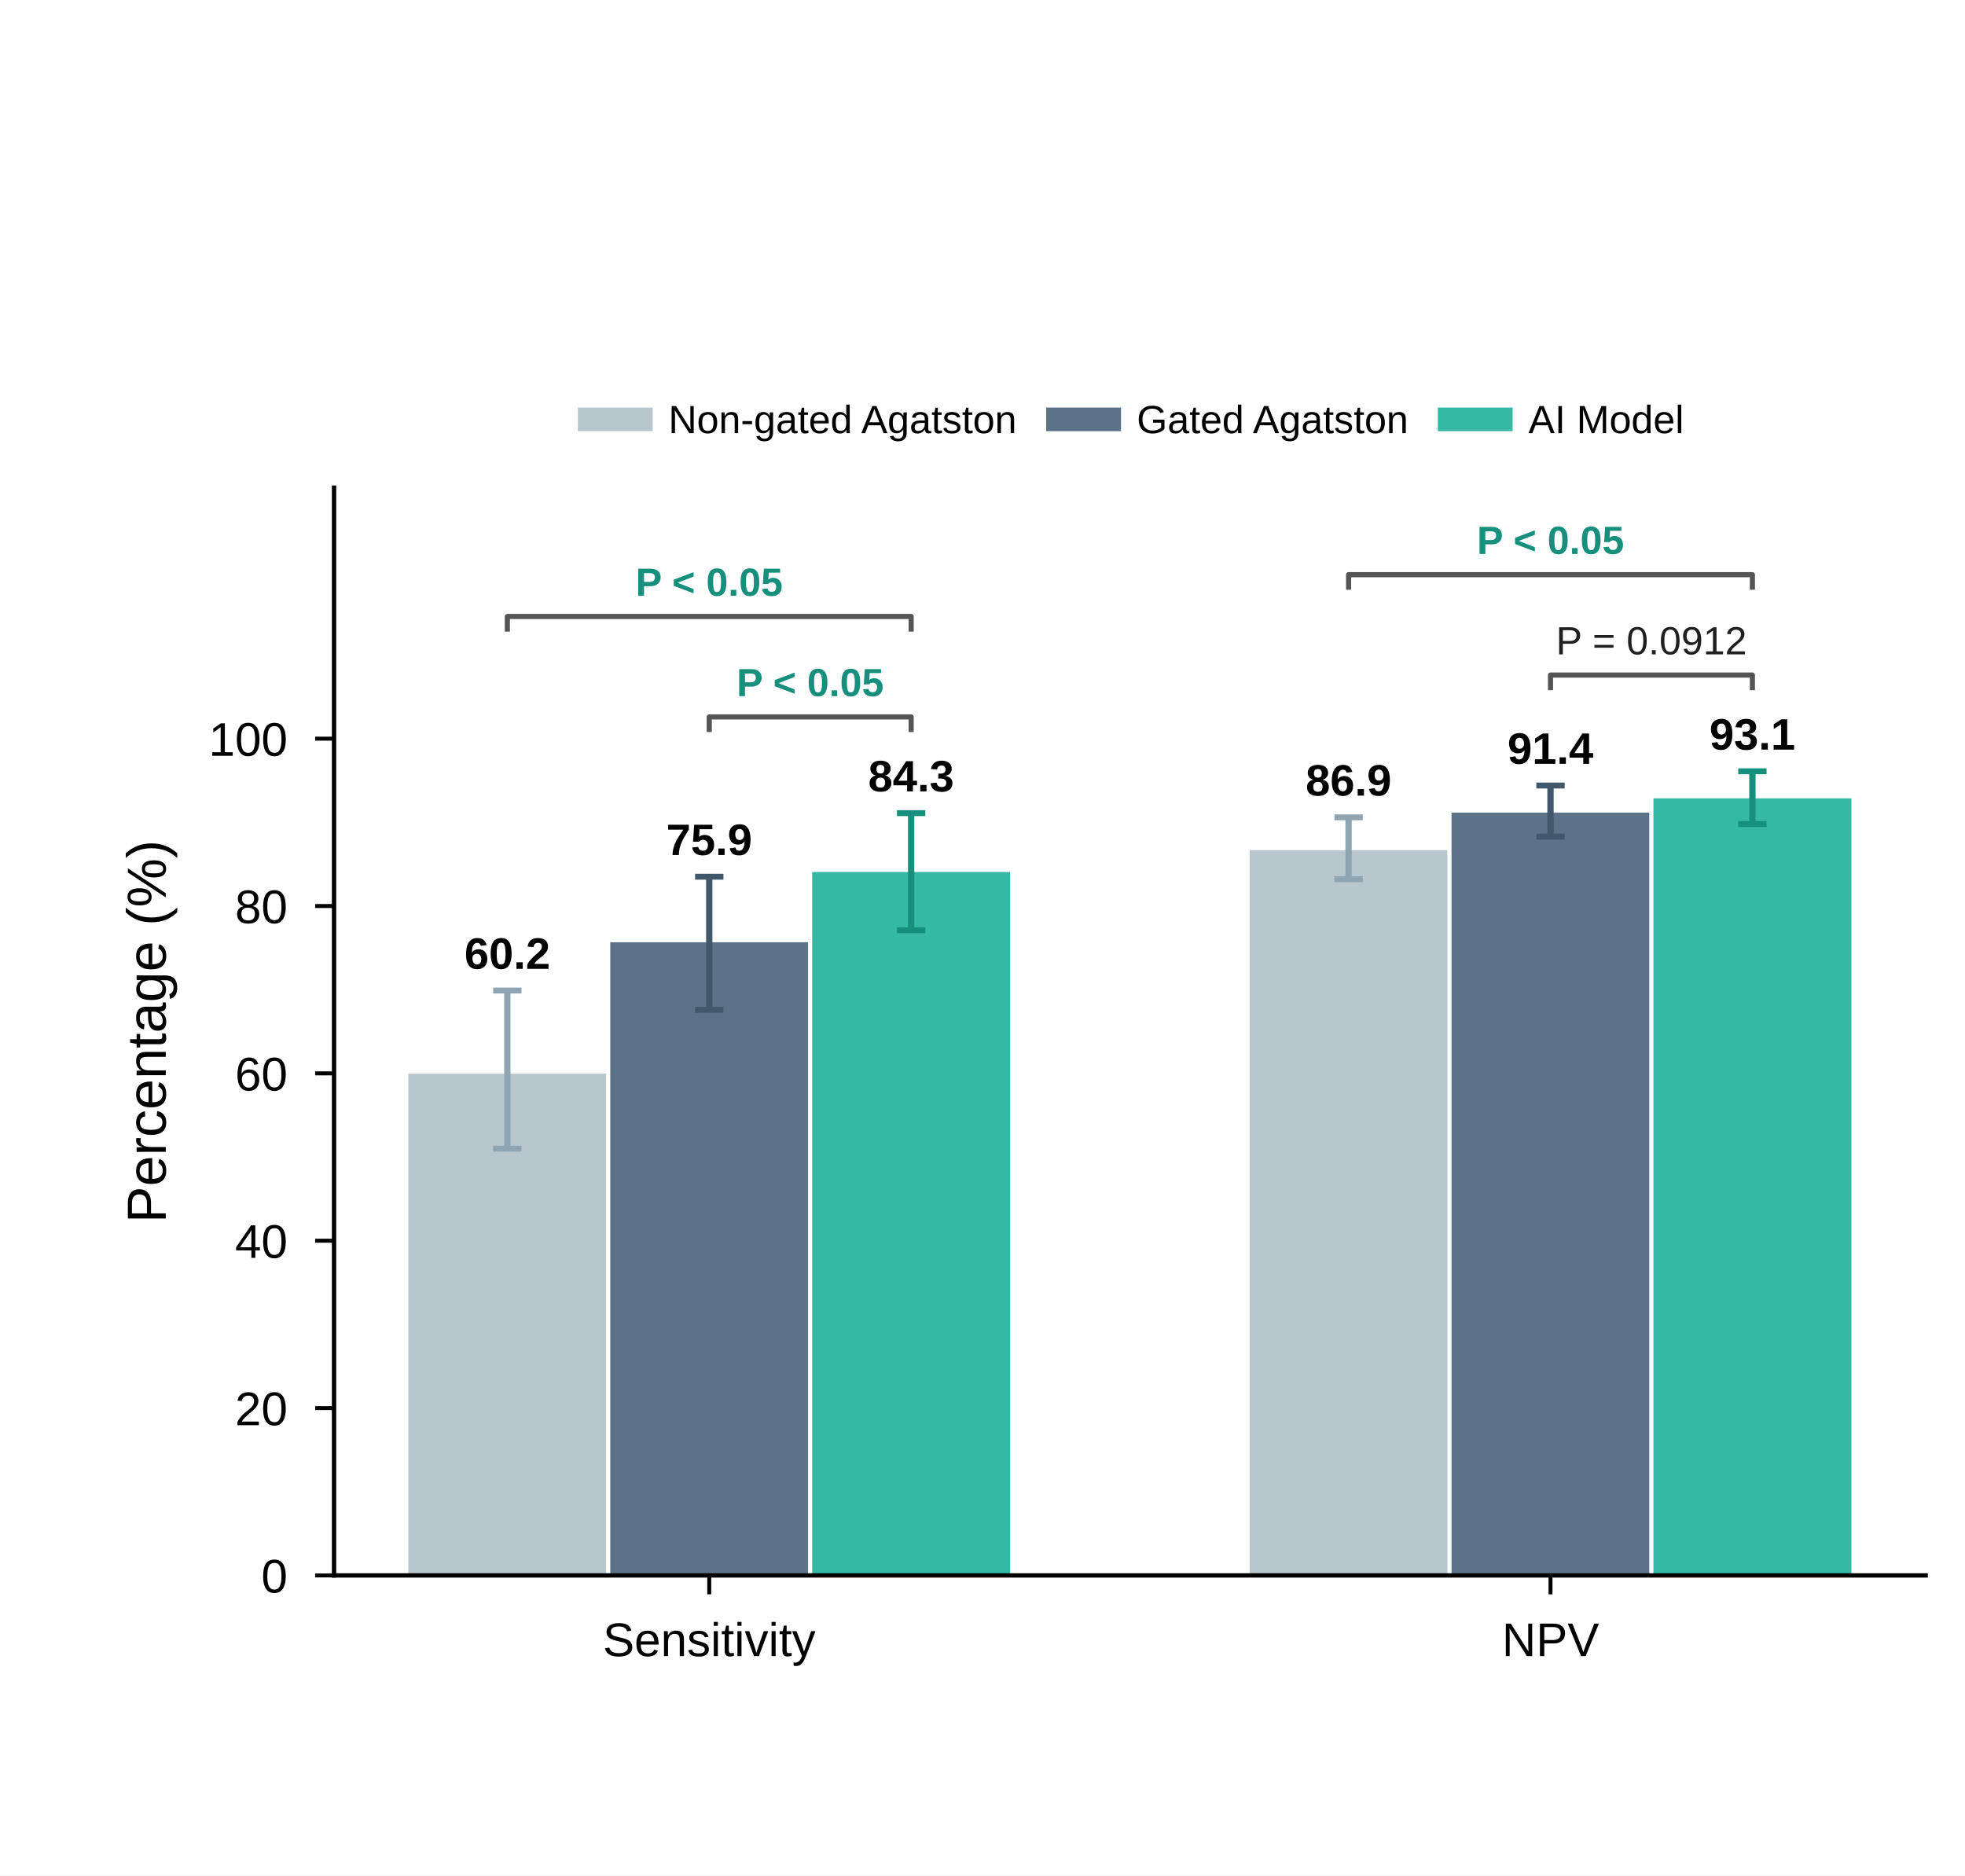
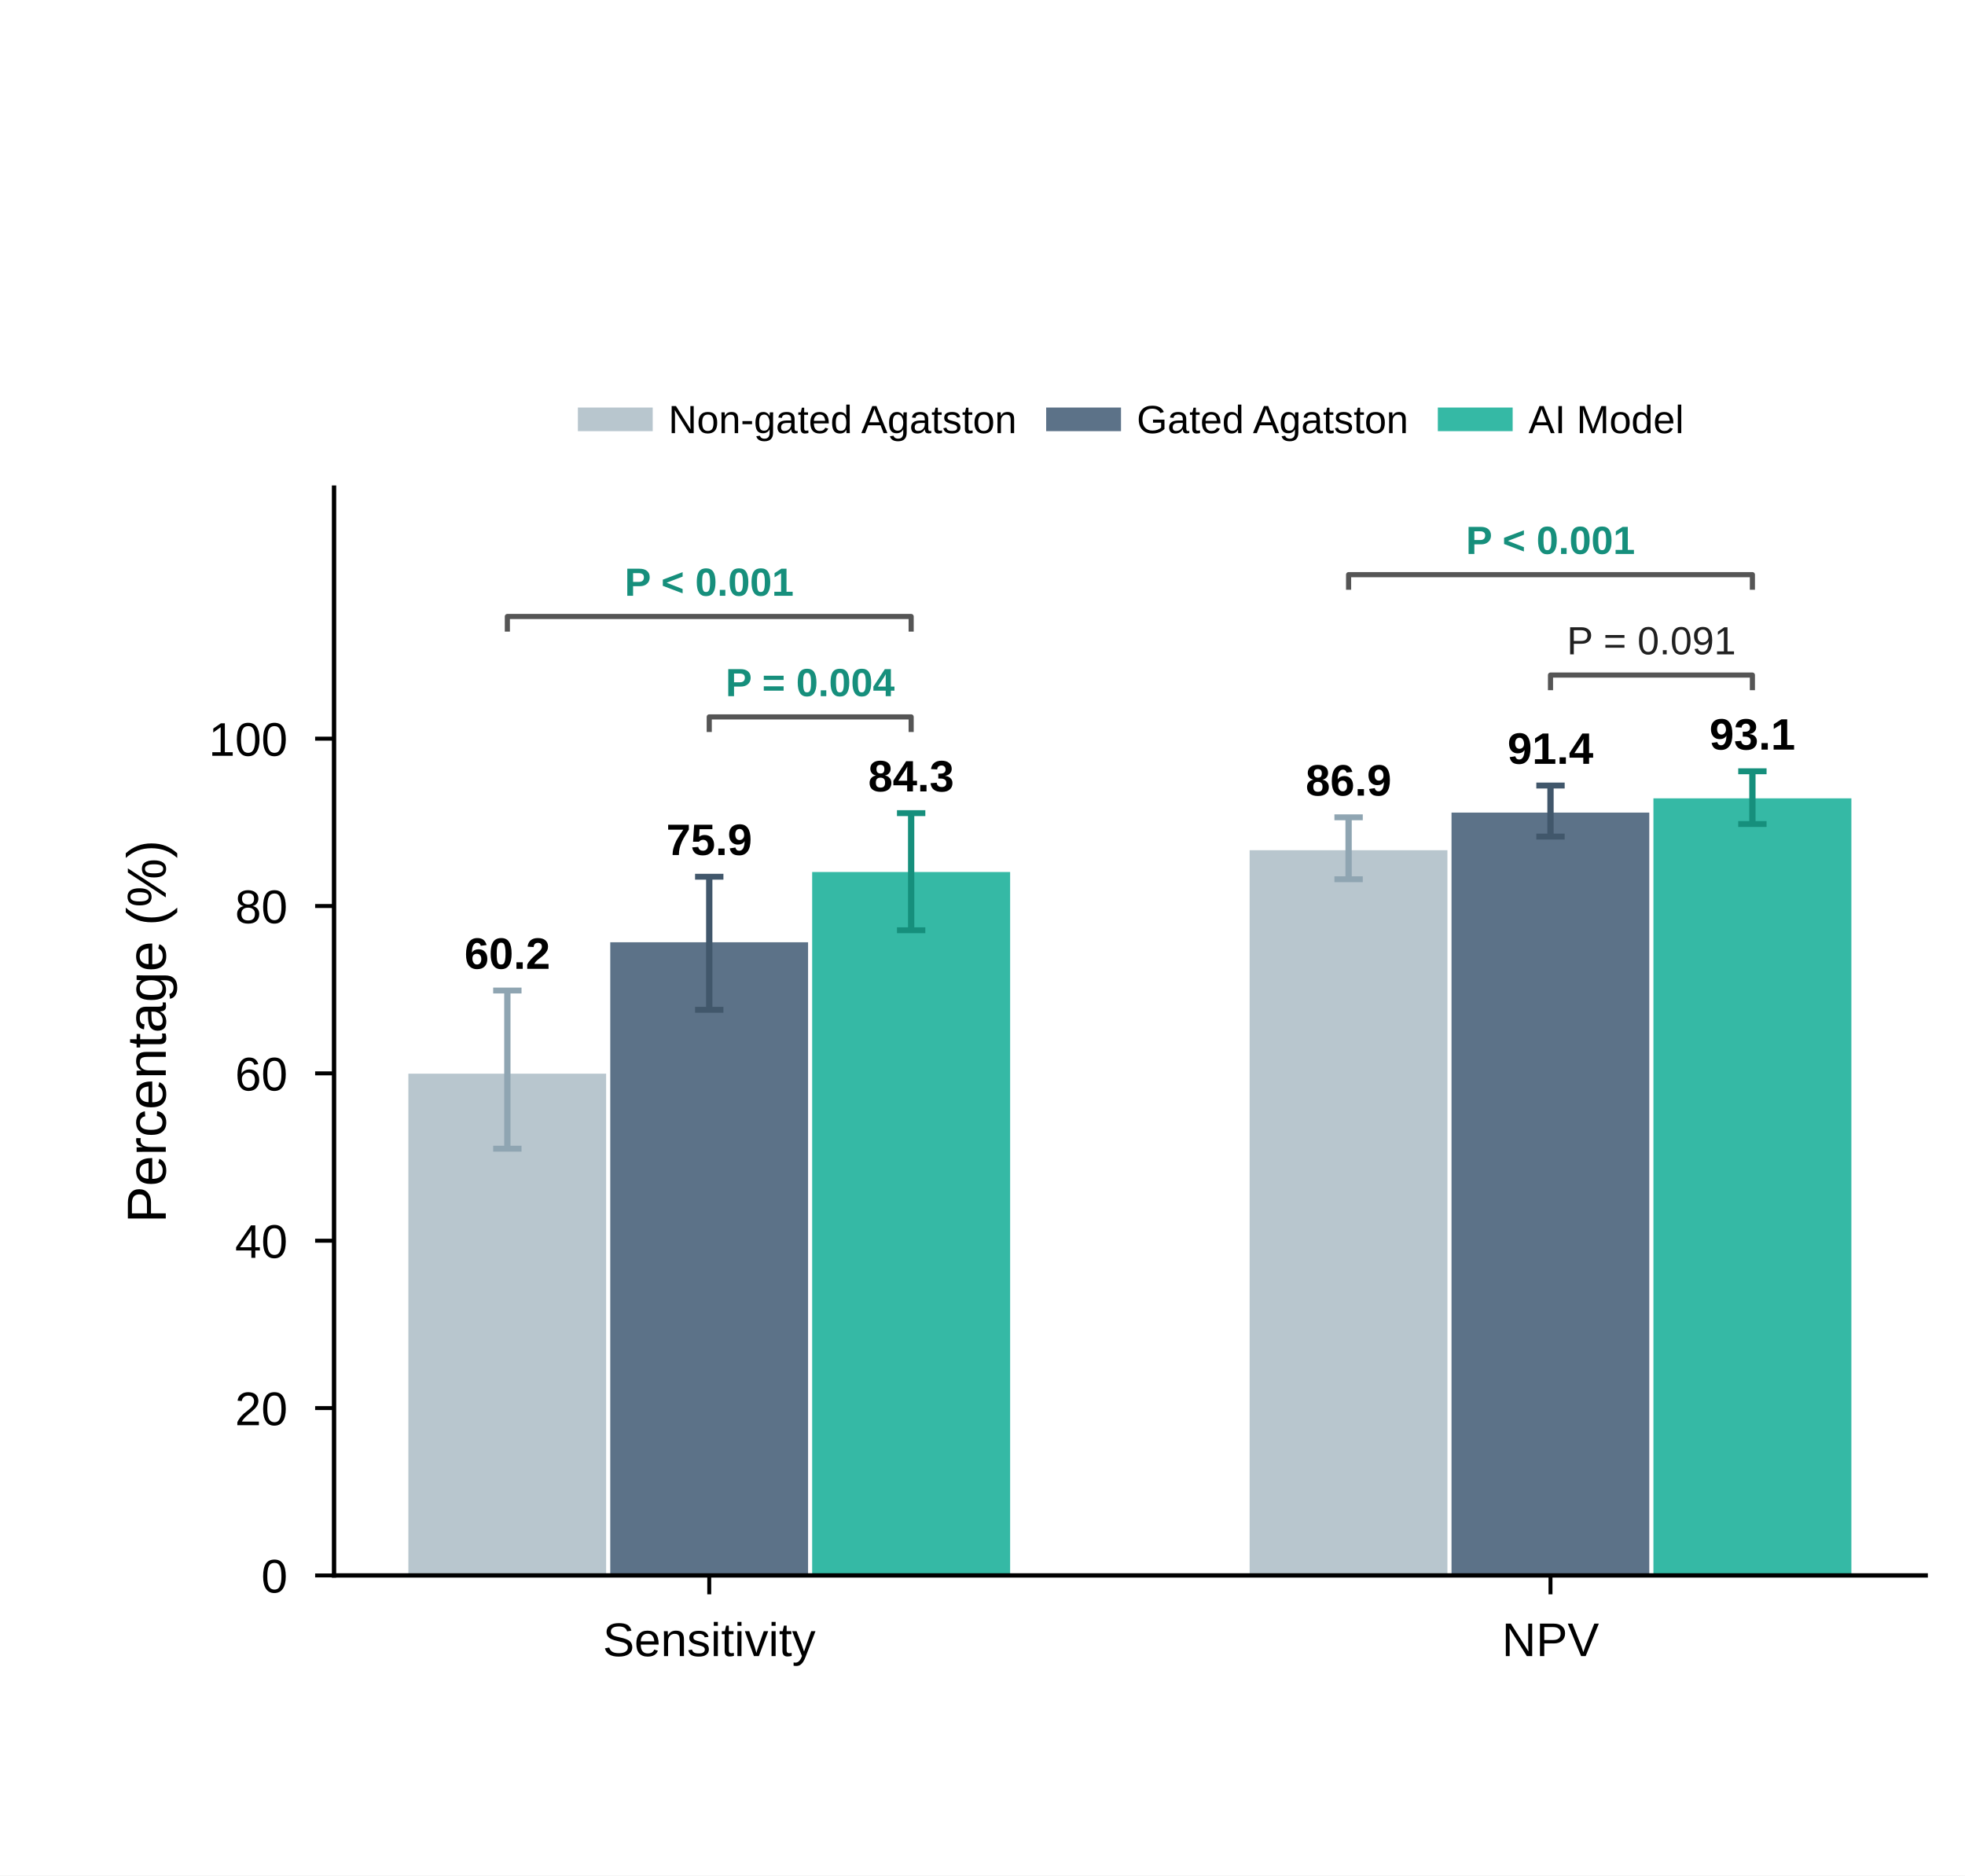
<svg xmlns="http://www.w3.org/2000/svg" xmlns:xlink="http://www.w3.org/1999/xlink" width="249.449pt" height="238.11pt" viewBox="0 0 249.449 238.11" version="1.1">
  <defs>
    <style type="text/css">*{stroke-linejoin: round; stroke-linecap: butt}</style>
  </defs>
  <g id="figure_1">
    <g id="patch_1">
      <path d="M 0 238.11  L 249.449 238.11  L 249.449 0  L 0 0  z " style="fill: #ffffff" />
    </g>
    <g id="axes_1">
      <g id="patch_2">
        <path d="M 42.406 200.013  L 244.46 200.013  L 244.46 61.909  L 42.406 61.909  z " style="fill: #ffffff" />
      </g>
      <g id="matplotlib.axis_1">
        <g id="xtick_1">
          <g id="line2d_1">
            <defs>
-               <path id="m7189336324" d="M 0 0  L 0 2.4  " style="stroke: #000000; stroke-width: 0.5" />
+               <path id="ma370930293" d="M 0 0  L 0 2.4  " style="stroke: #000000; stroke-width: 0.5" />
            </defs>
            <g>
-               <use xlink:href="#m7189336324" x="90.036" y="200.013" style="stroke: #000000; stroke-width: 0.5" />
+               <use xlink:href="#ma370930293" x="90.036" y="200.013" style="stroke: #000000; stroke-width: 0.5" />
            </g>
          </g>
          <g id="text_1">
            <text style="font-size: 6px; font-family: 'Arial', 'Helvetica', 'Liberation Sans', sans-serif; text-anchor: middle" x="90.036" y="210.261" transform="rotate(-0 90.03626 210.2607)">Sensitivity</text>
          </g>
        </g>
        <g id="xtick_2">
          <g id="line2d_2">
            <g>
-               <use xlink:href="#m7189336324" x="196.83" y="200.013" style="stroke: #000000; stroke-width: 0.5" />
+               <use xlink:href="#ma370930293" x="196.83" y="200.013" style="stroke: #000000; stroke-width: 0.5" />
            </g>
          </g>
          <g id="text_2">
            <text style="font-size: 6px; font-family: 'Arial', 'Helvetica', 'Liberation Sans', sans-serif; text-anchor: middle" x="196.83" y="210.261" transform="rotate(-0 196.8299 210.2607)">NPV</text>
          </g>
        </g>
      </g>
      <g id="matplotlib.axis_2">
        <g id="ytick_1">
          <g id="line2d_3">
            <defs>
-               <path id="mfc0b8d4e89" d="M 0 0  L -2.4 0  " style="stroke: #000000; stroke-width: 0.5" />
+               <path id="m86d7aa9cea" d="M 0 0  L -2.4 0  " style="stroke: #000000; stroke-width: 0.5" />
            </defs>
            <g>
-               <use xlink:href="#mfc0b8d4e89" x="42.406" y="200.013" style="stroke: #000000; stroke-width: 0.5" />
+               <use xlink:href="#m86d7aa9cea" x="42.406" y="200.013" style="stroke: #000000; stroke-width: 0.5" />
            </g>
          </g>
          <g id="text_3">
            <text style="font-size: 6px; font-family: 'Arial', 'Helvetica', 'Liberation Sans', sans-serif; text-anchor: end" x="36.506" y="202.187" transform="rotate(-0 36.5063 202.1867)">0</text>
          </g>
        </g>
        <g id="ytick_2">
          <g id="line2d_4">
            <g>
-               <use xlink:href="#mfc0b8d4e89" x="42.406" y="178.766" style="stroke: #000000; stroke-width: 0.5" />
+               <use xlink:href="#m86d7aa9cea" x="42.406" y="178.766" style="stroke: #000000; stroke-width: 0.5" />
            </g>
          </g>
          <g id="text_4">
            <text style="font-size: 6px; font-family: 'Arial', 'Helvetica', 'Liberation Sans', sans-serif; text-anchor: end" x="36.506" y="180.94" transform="rotate(-0 36.5063 180.9399)">20</text>
          </g>
        </g>
        <g id="ytick_3">
          <g id="line2d_5">
            <g>
-               <use xlink:href="#mfc0b8d4e89" x="42.406" y="157.519" style="stroke: #000000; stroke-width: 0.5" />
+               <use xlink:href="#m86d7aa9cea" x="42.406" y="157.519" style="stroke: #000000; stroke-width: 0.5" />
            </g>
          </g>
          <g id="text_5">
            <text style="font-size: 6px; font-family: 'Arial', 'Helvetica', 'Liberation Sans', sans-serif; text-anchor: end" x="36.506" y="159.693" transform="rotate(-0 36.5063 159.6931)">40</text>
          </g>
        </g>
        <g id="ytick_4">
          <g id="line2d_6">
            <g>
-               <use xlink:href="#mfc0b8d4e89" x="42.406" y="136.272" style="stroke: #000000; stroke-width: 0.5" />
+               <use xlink:href="#m86d7aa9cea" x="42.406" y="136.272" style="stroke: #000000; stroke-width: 0.5" />
            </g>
          </g>
          <g id="text_6">
            <text style="font-size: 6px; font-family: 'Arial', 'Helvetica', 'Liberation Sans', sans-serif; text-anchor: end" x="36.506" y="138.446" transform="rotate(-0 36.5063 138.4464)">60</text>
          </g>
        </g>
        <g id="ytick_5">
          <g id="line2d_7">
            <g>
-               <use xlink:href="#mfc0b8d4e89" x="42.406" y="115.026" style="stroke: #000000; stroke-width: 0.5" />
+               <use xlink:href="#m86d7aa9cea" x="42.406" y="115.026" style="stroke: #000000; stroke-width: 0.5" />
            </g>
          </g>
          <g id="text_7">
            <text style="font-size: 6px; font-family: 'Arial', 'Helvetica', 'Liberation Sans', sans-serif; text-anchor: end" x="36.506" y="117.2" transform="rotate(-0 36.5063 117.1996)">80</text>
          </g>
        </g>
        <g id="ytick_6">
          <g id="line2d_8">
            <g>
-               <use xlink:href="#mfc0b8d4e89" x="42.406" y="93.779" style="stroke: #000000; stroke-width: 0.5" />
+               <use xlink:href="#m86d7aa9cea" x="42.406" y="93.779" style="stroke: #000000; stroke-width: 0.5" />
            </g>
          </g>
          <g id="text_8">
            <text style="font-size: 6px; font-family: 'Arial', 'Helvetica', 'Liberation Sans', sans-serif; text-anchor: end" x="36.506" y="95.953" transform="rotate(-0 36.5063 95.95286)">100</text>
          </g>
        </g>
        <g id="text_9">
          <text style="font-size: 7px; font-family: 'Arial', 'Helvetica', 'Liberation Sans', sans-serif; text-anchor: middle" x="21.044" y="130.961" transform="rotate(-90 21.04411 130.9606)">Percentage (%)</text>
        </g>
      </g>
      <g id="patch_3">
-         <path d="M 51.591 200.013  L 77.221 200.013  L 77.221 136.06  L 51.591 136.06  z " clip-path="url(#p1486c4a14e)" style="fill: #b8c6ce; stroke: #ffffff; stroke-width: 0.5; stroke-linejoin: miter" />
+         <path d="M 51.591 200.013  L 77.221 200.013  L 77.221 136.06  L 51.591 136.06  z " clip-path="url(#p43002cc336)" style="fill: #b8c6ce; stroke: #ffffff; stroke-width: 0.5; stroke-linejoin: miter" />
      </g>
      <g id="patch_4">
-         <path d="M 158.384 200.013  L 184.015 200.013  L 184.015 107.695  L 158.384 107.695  z " clip-path="url(#p1486c4a14e)" style="fill: #b8c6ce; stroke: #ffffff; stroke-width: 0.5; stroke-linejoin: miter" />
+         <path d="M 158.384 200.013  L 184.015 200.013  L 184.015 107.695  L 158.384 107.695  z " clip-path="url(#p43002cc336)" style="fill: #b8c6ce; stroke: #ffffff; stroke-width: 0.5; stroke-linejoin: miter" />
      </g>
      <g id="patch_5">
-         <path d="M 77.221 200.013  L 102.851 200.013  L 102.851 119.381  L 77.221 119.381  z " clip-path="url(#p1486c4a14e)" style="fill: #5c7288; stroke: #ffffff; stroke-width: 0.5; stroke-linejoin: miter" />
+         <path d="M 77.221 200.013  L 102.851 200.013  L 102.851 119.381  L 77.221 119.381  z " clip-path="url(#p43002cc336)" style="fill: #5c7288; stroke: #ffffff; stroke-width: 0.5; stroke-linejoin: miter" />
      </g>
      <g id="patch_6">
-         <path d="M 184.015 200.013  L 209.645 200.013  L 209.645 102.915  L 184.015 102.915  z " clip-path="url(#p1486c4a14e)" style="fill: #5c7288; stroke: #ffffff; stroke-width: 0.5; stroke-linejoin: miter" />
+         <path d="M 184.015 200.013  L 209.645 200.013  L 209.645 102.915  L 184.015 102.915  z " clip-path="url(#p43002cc336)" style="fill: #5c7288; stroke: #ffffff; stroke-width: 0.5; stroke-linejoin: miter" />
      </g>
      <g id="patch_7">
-         <path d="M 102.851 200.013  L 128.482 200.013  L 128.482 110.458  L 102.851 110.458  z " clip-path="url(#p1486c4a14e)" style="fill: #35b9a5; stroke: #ffffff; stroke-width: 0.5; stroke-linejoin: miter" />
+         <path d="M 102.851 200.013  L 128.482 200.013  L 128.482 110.458  L 102.851 110.458  z " clip-path="url(#p43002cc336)" style="fill: #35b9a5; stroke: #ffffff; stroke-width: 0.5; stroke-linejoin: miter" />
      </g>
      <g id="patch_8">
-         <path d="M 209.645 200.013  L 235.276 200.013  L 235.276 101.109  L 209.645 101.109  z " clip-path="url(#p1486c4a14e)" style="fill: #35b9a5; stroke: #ffffff; stroke-width: 0.5; stroke-linejoin: miter" />
+         <path d="M 209.645 200.013  L 235.276 200.013  L 235.276 101.109  L 209.645 101.109  z " clip-path="url(#p43002cc336)" style="fill: #35b9a5; stroke: #ffffff; stroke-width: 0.5; stroke-linejoin: miter" />
      </g>
      <g id="line2d_9">
        <path d="M 90.036 92.61  L 90.036 91.017  L 115.667 91.017  L 115.667 92.61  " style="fill: none; stroke: #555555; stroke-width: 0.65; stroke-linecap: square" />
      </g>
      <g id="line2d_10">
        <path d="M 64.406 79.862  L 64.406 78.269  L 115.667 78.269  L 115.667 79.862  " style="fill: none; stroke: #555555; stroke-width: 0.65; stroke-linecap: square" />
      </g>
      <g id="line2d_11">
        <path d="M 196.83 87.299  L 196.83 85.705  L 222.46 85.705  L 222.46 87.299  " style="fill: none; stroke: #555555; stroke-width: 0.65; stroke-linecap: square" />
      </g>
      <g id="line2d_12">
        <path d="M 171.199 74.55  L 171.199 72.957  L 222.46 72.957  L 222.46 74.55  " style="fill: none; stroke: #555555; stroke-width: 0.65; stroke-linecap: square" />
      </g>
      <g id="patch_9">
        <path d="M 42.406 200.013  L 42.406 61.909  " style="fill: none; stroke: #000000; stroke-width: 0.55; stroke-linejoin: miter; stroke-linecap: square" />
      </g>
      <g id="patch_10">
        <path d="M 42.406 200.013  L 244.46 200.013  " style="fill: none; stroke: #000000; stroke-width: 0.55; stroke-linejoin: miter; stroke-linecap: square" />
      </g>
      <g id="text_10">
        <text style="font-weight: 700; font-size: 5.6px; font-family: 'Arial', 'Helvetica', 'Liberation Sans', sans-serif; text-anchor: middle" x="64.406" y="123" transform="rotate(-0 64.40579 122.9997)">60.2</text>
      </g>
      <g id="text_11">
        <text style="font-weight: 700; font-size: 5.6px; font-family: 'Arial', 'Helvetica', 'Liberation Sans', sans-serif; text-anchor: middle" x="171.199" y="101.009" transform="rotate(-0 171.1994 101.0093)">86.9</text>
      </g>
      <g id="text_12">
        <text style="font-weight: 700; font-size: 5.6px; font-family: 'Arial', 'Helvetica', 'Liberation Sans', sans-serif; text-anchor: middle" x="90.036" y="108.552" transform="rotate(-0 90.03626 108.5519)">75.9</text>
      </g>
      <g id="text_13">
        <text style="font-weight: 700; font-size: 5.6px; font-family: 'Arial', 'Helvetica', 'Liberation Sans', sans-serif; text-anchor: middle" x="196.83" y="96.972" transform="rotate(-0 196.8299 96.97239)">91.4</text>
      </g>
      <g id="text_14">
        <text style="font-weight: 700; font-size: 5.6px; font-family: 'Arial', 'Helvetica', 'Liberation Sans', sans-serif; text-anchor: middle" x="115.667" y="100.478" transform="rotate(-0 115.6667 100.4781)">84.3</text>
      </g>
      <g id="text_15">
        <text style="font-weight: 700; font-size: 5.6px; font-family: 'Arial', 'Helvetica', 'Liberation Sans', sans-serif; text-anchor: middle" x="222.46" y="95.166" transform="rotate(-0 222.4604 95.16641)">93.1</text>
      </g>
      <g id="text_16">
-         <text style="font-weight: 700; font-size: 5px; font-family: 'Arial', 'Helvetica', 'Liberation Sans', sans-serif; text-anchor: middle; fill: #168f7c" x="102.851" y="88.386" transform="rotate(-0 102.8515 88.38572)">P &lt; 0.05</text>
+         <text style="font-weight: 700; font-size: 5px; font-family: 'Arial', 'Helvetica', 'Liberation Sans', sans-serif; text-anchor: middle; fill: #168f7c" x="102.851" y="88.386" transform="rotate(-0 102.8515 88.38572)">P = 0.004</text>
      </g>
      <g id="text_17">
-         <text style="font-weight: 700; font-size: 5px; font-family: 'Arial', 'Helvetica', 'Liberation Sans', sans-serif; text-anchor: middle; fill: #168f7c" x="90.036" y="75.638" transform="rotate(-0 90.03626 75.63766)">P &lt; 0.05</text>
+         <text style="font-weight: 700; font-size: 5px; font-family: 'Arial', 'Helvetica', 'Liberation Sans', sans-serif; text-anchor: middle; fill: #168f7c" x="90.036" y="75.638" transform="rotate(-0 90.03626 75.63766)">P &lt; 0.001</text>
      </g>
      <g id="text_18">
-         <text style="font-size: 5px; font-family: 'Arial', 'Helvetica', 'Liberation Sans', sans-serif; text-anchor: middle; fill: #202020" x="209.645" y="83.074" transform="rotate(-0 209.6451 83.07403)">P = 0.0912</text>
+         <text style="font-size: 5px; font-family: 'Arial', 'Helvetica', 'Liberation Sans', sans-serif; text-anchor: middle; fill: #202020" x="209.645" y="83.074" transform="rotate(-0 209.6451 83.07403)">P = 0.091</text>
      </g>
      <g id="text_19">
-         <text style="font-weight: 700; font-size: 5px; font-family: 'Arial', 'Helvetica', 'Liberation Sans', sans-serif; text-anchor: middle; fill: #168f7c" x="196.83" y="70.326" transform="rotate(-0 196.8299 70.32597)">P &lt; 0.05</text>
+         <text style="font-weight: 700; font-size: 5px; font-family: 'Arial', 'Helvetica', 'Liberation Sans', sans-serif; text-anchor: middle; fill: #168f7c" x="196.83" y="70.326" transform="rotate(-0 196.8299 70.32597)">P &lt; 0.001</text>
      </g>
      <g id="LineCollection_1">
-         <path d="M 64.406 145.833  L 64.406 125.755  " clip-path="url(#p1486c4a14e)" style="fill: none; stroke: #8fa5b2; stroke-width: 0.8" />
-         <path d="M 171.199 111.626  L 171.199 103.765  " clip-path="url(#p1486c4a14e)" style="fill: none; stroke: #8fa5b2; stroke-width: 0.8" />
+         <path d="M 64.406 145.833  L 64.406 125.755  " clip-path="url(#p43002cc336)" style="fill: none; stroke: #8fa5b2; stroke-width: 0.8" />
+         <path d="M 171.199 111.626  L 171.199 103.765  " clip-path="url(#p43002cc336)" style="fill: none; stroke: #8fa5b2; stroke-width: 0.8" />
      </g>
      <g id="line2d_13">
        <defs>
-           <path id="m69b8ce463b" d="M 1.8 0  L -1.8 -0  " style="stroke: #8fa5b2; stroke-width: 0.75" />
+           <path id="me1da122114" d="M 1.8 0  L -1.8 -0  " style="stroke: #8fa5b2; stroke-width: 0.75" />
        </defs>
-         <g clip-path="url(#p1486c4a14e)">
-           <use xlink:href="#m69b8ce463b" x="64.406" y="145.833" style="fill: #1f77b4; stroke: #8fa5b2; stroke-width: 0.75" />
-           <use xlink:href="#m69b8ce463b" x="171.199" y="111.626" style="fill: #1f77b4; stroke: #8fa5b2; stroke-width: 0.75" />
+         <g clip-path="url(#p43002cc336)">
+           <use xlink:href="#me1da122114" x="64.406" y="145.833" style="fill: #1f77b4; stroke: #8fa5b2; stroke-width: 0.75" />
+           <use xlink:href="#me1da122114" x="171.199" y="111.626" style="fill: #1f77b4; stroke: #8fa5b2; stroke-width: 0.75" />
        </g>
      </g>
      <g id="line2d_14">
-         <g clip-path="url(#p1486c4a14e)">
-           <use xlink:href="#m69b8ce463b" x="64.406" y="125.755" style="fill: #1f77b4; stroke: #8fa5b2; stroke-width: 0.75" />
-           <use xlink:href="#m69b8ce463b" x="171.199" y="103.765" style="fill: #1f77b4; stroke: #8fa5b2; stroke-width: 0.75" />
+         <g clip-path="url(#p43002cc336)">
+           <use xlink:href="#me1da122114" x="64.406" y="125.755" style="fill: #1f77b4; stroke: #8fa5b2; stroke-width: 0.75" />
+           <use xlink:href="#me1da122114" x="171.199" y="103.765" style="fill: #1f77b4; stroke: #8fa5b2; stroke-width: 0.75" />
        </g>
      </g>
      <g id="LineCollection_2">
-         <path d="M 90.036 128.199  L 90.036 111.307  " clip-path="url(#p1486c4a14e)" style="fill: none; stroke: #41576b; stroke-width: 0.8" />
-         <path d="M 196.83 106.208  L 196.83 99.728  " clip-path="url(#p1486c4a14e)" style="fill: none; stroke: #41576b; stroke-width: 0.8" />
+         <path d="M 90.036 128.199  L 90.036 111.307  " clip-path="url(#p43002cc336)" style="fill: none; stroke: #41576b; stroke-width: 0.8" />
+         <path d="M 196.83 106.208  L 196.83 99.728  " clip-path="url(#p43002cc336)" style="fill: none; stroke: #41576b; stroke-width: 0.8" />
      </g>
      <g id="line2d_15">
        <defs>
-           <path id="mc827a5ec57" d="M 1.8 0  L -1.8 -0  " style="stroke: #41576b; stroke-width: 0.75" />
+           <path id="m0a105bbe53" d="M 1.8 0  L -1.8 -0  " style="stroke: #41576b; stroke-width: 0.75" />
        </defs>
-         <g clip-path="url(#p1486c4a14e)">
-           <use xlink:href="#mc827a5ec57" x="90.036" y="128.199" style="fill: #1f77b4; stroke: #41576b; stroke-width: 0.75" />
-           <use xlink:href="#mc827a5ec57" x="196.83" y="106.208" style="fill: #1f77b4; stroke: #41576b; stroke-width: 0.75" />
+         <g clip-path="url(#p43002cc336)">
+           <use xlink:href="#m0a105bbe53" x="90.036" y="128.199" style="fill: #1f77b4; stroke: #41576b; stroke-width: 0.75" />
+           <use xlink:href="#m0a105bbe53" x="196.83" y="106.208" style="fill: #1f77b4; stroke: #41576b; stroke-width: 0.75" />
        </g>
      </g>
      <g id="line2d_16">
-         <g clip-path="url(#p1486c4a14e)">
-           <use xlink:href="#mc827a5ec57" x="90.036" y="111.307" style="fill: #1f77b4; stroke: #41576b; stroke-width: 0.75" />
-           <use xlink:href="#mc827a5ec57" x="196.83" y="99.728" style="fill: #1f77b4; stroke: #41576b; stroke-width: 0.75" />
+         <g clip-path="url(#p43002cc336)">
+           <use xlink:href="#m0a105bbe53" x="90.036" y="111.307" style="fill: #1f77b4; stroke: #41576b; stroke-width: 0.75" />
+           <use xlink:href="#m0a105bbe53" x="196.83" y="99.728" style="fill: #1f77b4; stroke: #41576b; stroke-width: 0.75" />
        </g>
      </g>
      <g id="LineCollection_3">
-         <path d="M 115.667 118.106  L 115.667 103.234  " clip-path="url(#p1486c4a14e)" style="fill: none; stroke: #168f7c; stroke-width: 0.8" />
-         <path d="M 222.46 104.615  L 222.46 97.922  " clip-path="url(#p1486c4a14e)" style="fill: none; stroke: #168f7c; stroke-width: 0.8" />
+         <path d="M 115.667 118.106  L 115.667 103.234  " clip-path="url(#p43002cc336)" style="fill: none; stroke: #168f7c; stroke-width: 0.8" />
+         <path d="M 222.46 104.615  L 222.46 97.922  " clip-path="url(#p43002cc336)" style="fill: none; stroke: #168f7c; stroke-width: 0.8" />
      </g>
      <g id="line2d_17">
        <defs>
-           <path id="ma52de7b890" d="M 1.8 0  L -1.8 -0  " style="stroke: #168f7c; stroke-width: 0.75" />
+           <path id="mccbbd06916" d="M 1.8 0  L -1.8 -0  " style="stroke: #168f7c; stroke-width: 0.75" />
        </defs>
-         <g clip-path="url(#p1486c4a14e)">
-           <use xlink:href="#ma52de7b890" x="115.667" y="118.106" style="fill: #1f77b4; stroke: #168f7c; stroke-width: 0.75" />
-           <use xlink:href="#ma52de7b890" x="222.46" y="104.615" style="fill: #1f77b4; stroke: #168f7c; stroke-width: 0.75" />
+         <g clip-path="url(#p43002cc336)">
+           <use xlink:href="#mccbbd06916" x="115.667" y="118.106" style="fill: #1f77b4; stroke: #168f7c; stroke-width: 0.75" />
+           <use xlink:href="#mccbbd06916" x="222.46" y="104.615" style="fill: #1f77b4; stroke: #168f7c; stroke-width: 0.75" />
        </g>
      </g>
      <g id="line2d_18">
-         <g clip-path="url(#p1486c4a14e)">
-           <use xlink:href="#ma52de7b890" x="115.667" y="103.234" style="fill: #1f77b4; stroke: #168f7c; stroke-width: 0.75" />
-           <use xlink:href="#ma52de7b890" x="222.46" y="97.922" style="fill: #1f77b4; stroke: #168f7c; stroke-width: 0.75" />
+         <g clip-path="url(#p43002cc336)">
+           <use xlink:href="#mccbbd06916" x="115.667" y="103.234" style="fill: #1f77b4; stroke: #168f7c; stroke-width: 0.75" />
+           <use xlink:href="#mccbbd06916" x="222.46" y="97.922" style="fill: #1f77b4; stroke: #168f7c; stroke-width: 0.75" />
        </g>
      </g>
      <g id="legend_1">
        <g id="patch_11">
          <path d="M 73.11 54.99  L 83.11 54.99  L 83.11 51.49  L 73.11 51.49  z " style="fill: #b8c6ce; stroke: #ffffff; stroke-width: 0.5; stroke-linejoin: miter" />
        </g>
        <g id="text_20">
          <text style="font-size: 5px; font-family: 'Arial', 'Helvetica', 'Liberation Sans', sans-serif; text-anchor: start" x="84.86" y="54.99" transform="rotate(-0 84.86002 54.99012)">Non-gated Agatston</text>
        </g>
        <g id="patch_12">
          <path d="M 132.557 54.99  L 142.557 54.99  L 142.557 51.49  L 132.557 51.49  z " style="fill: #5c7288; stroke: #ffffff; stroke-width: 0.5; stroke-linejoin: miter" />
        </g>
        <g id="text_21">
          <text style="font-size: 5px; font-family: 'Arial', 'Helvetica', 'Liberation Sans', sans-serif; text-anchor: start" x="144.307" y="54.99" transform="rotate(-0 144.3069 54.99012)">Gated Agatston</text>
        </g>
        <g id="patch_13">
          <path d="M 182.276 54.99  L 192.276 54.99  L 192.276 51.49  L 182.276 51.49  z " style="fill: #35b9a5; stroke: #ffffff; stroke-width: 0.5; stroke-linejoin: miter" />
        </g>
        <g id="text_22">
          <text style="font-size: 5px; font-family: 'Arial', 'Helvetica', 'Liberation Sans', sans-serif; text-anchor: start" x="194.026" y="54.99" transform="rotate(-0 194.0256 54.99012)">AI Model</text>
        </g>
      </g>
    </g>
  </g>
  <defs>
-     <clipPath id="p1486c4a14e">
+     <clipPath id="p43002cc336">
      <rect x="42.406" y="61.909" width="202.054" height="138.104" />
    </clipPath>
  </defs>
</svg>
